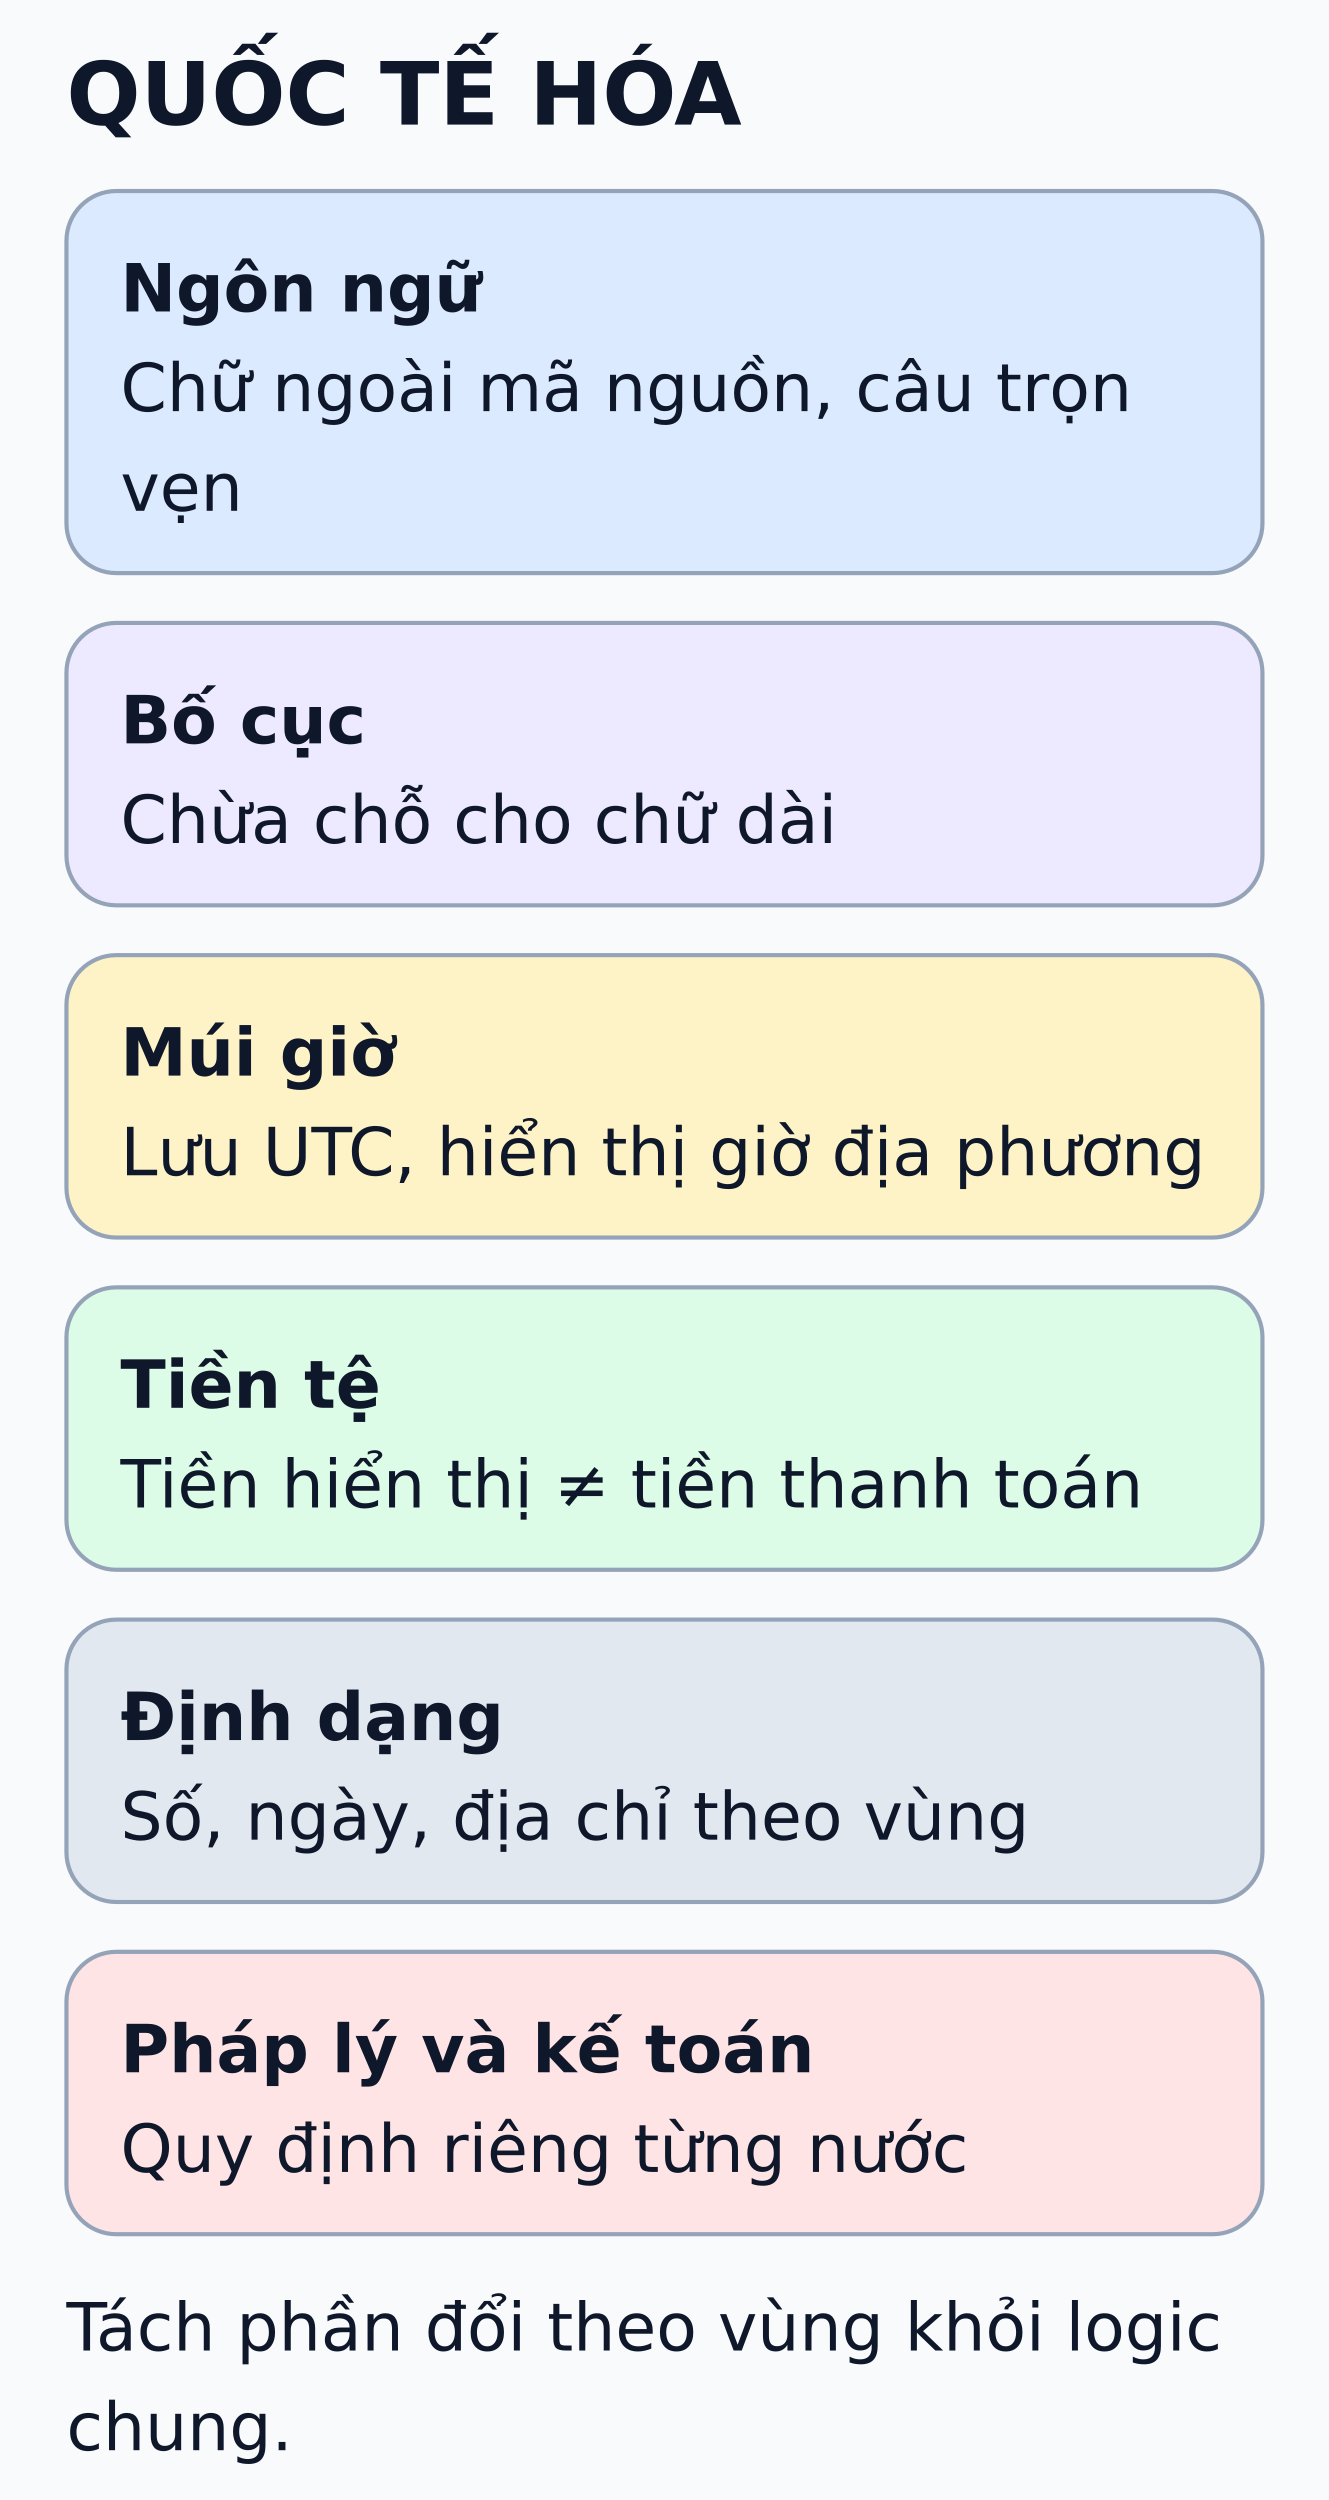
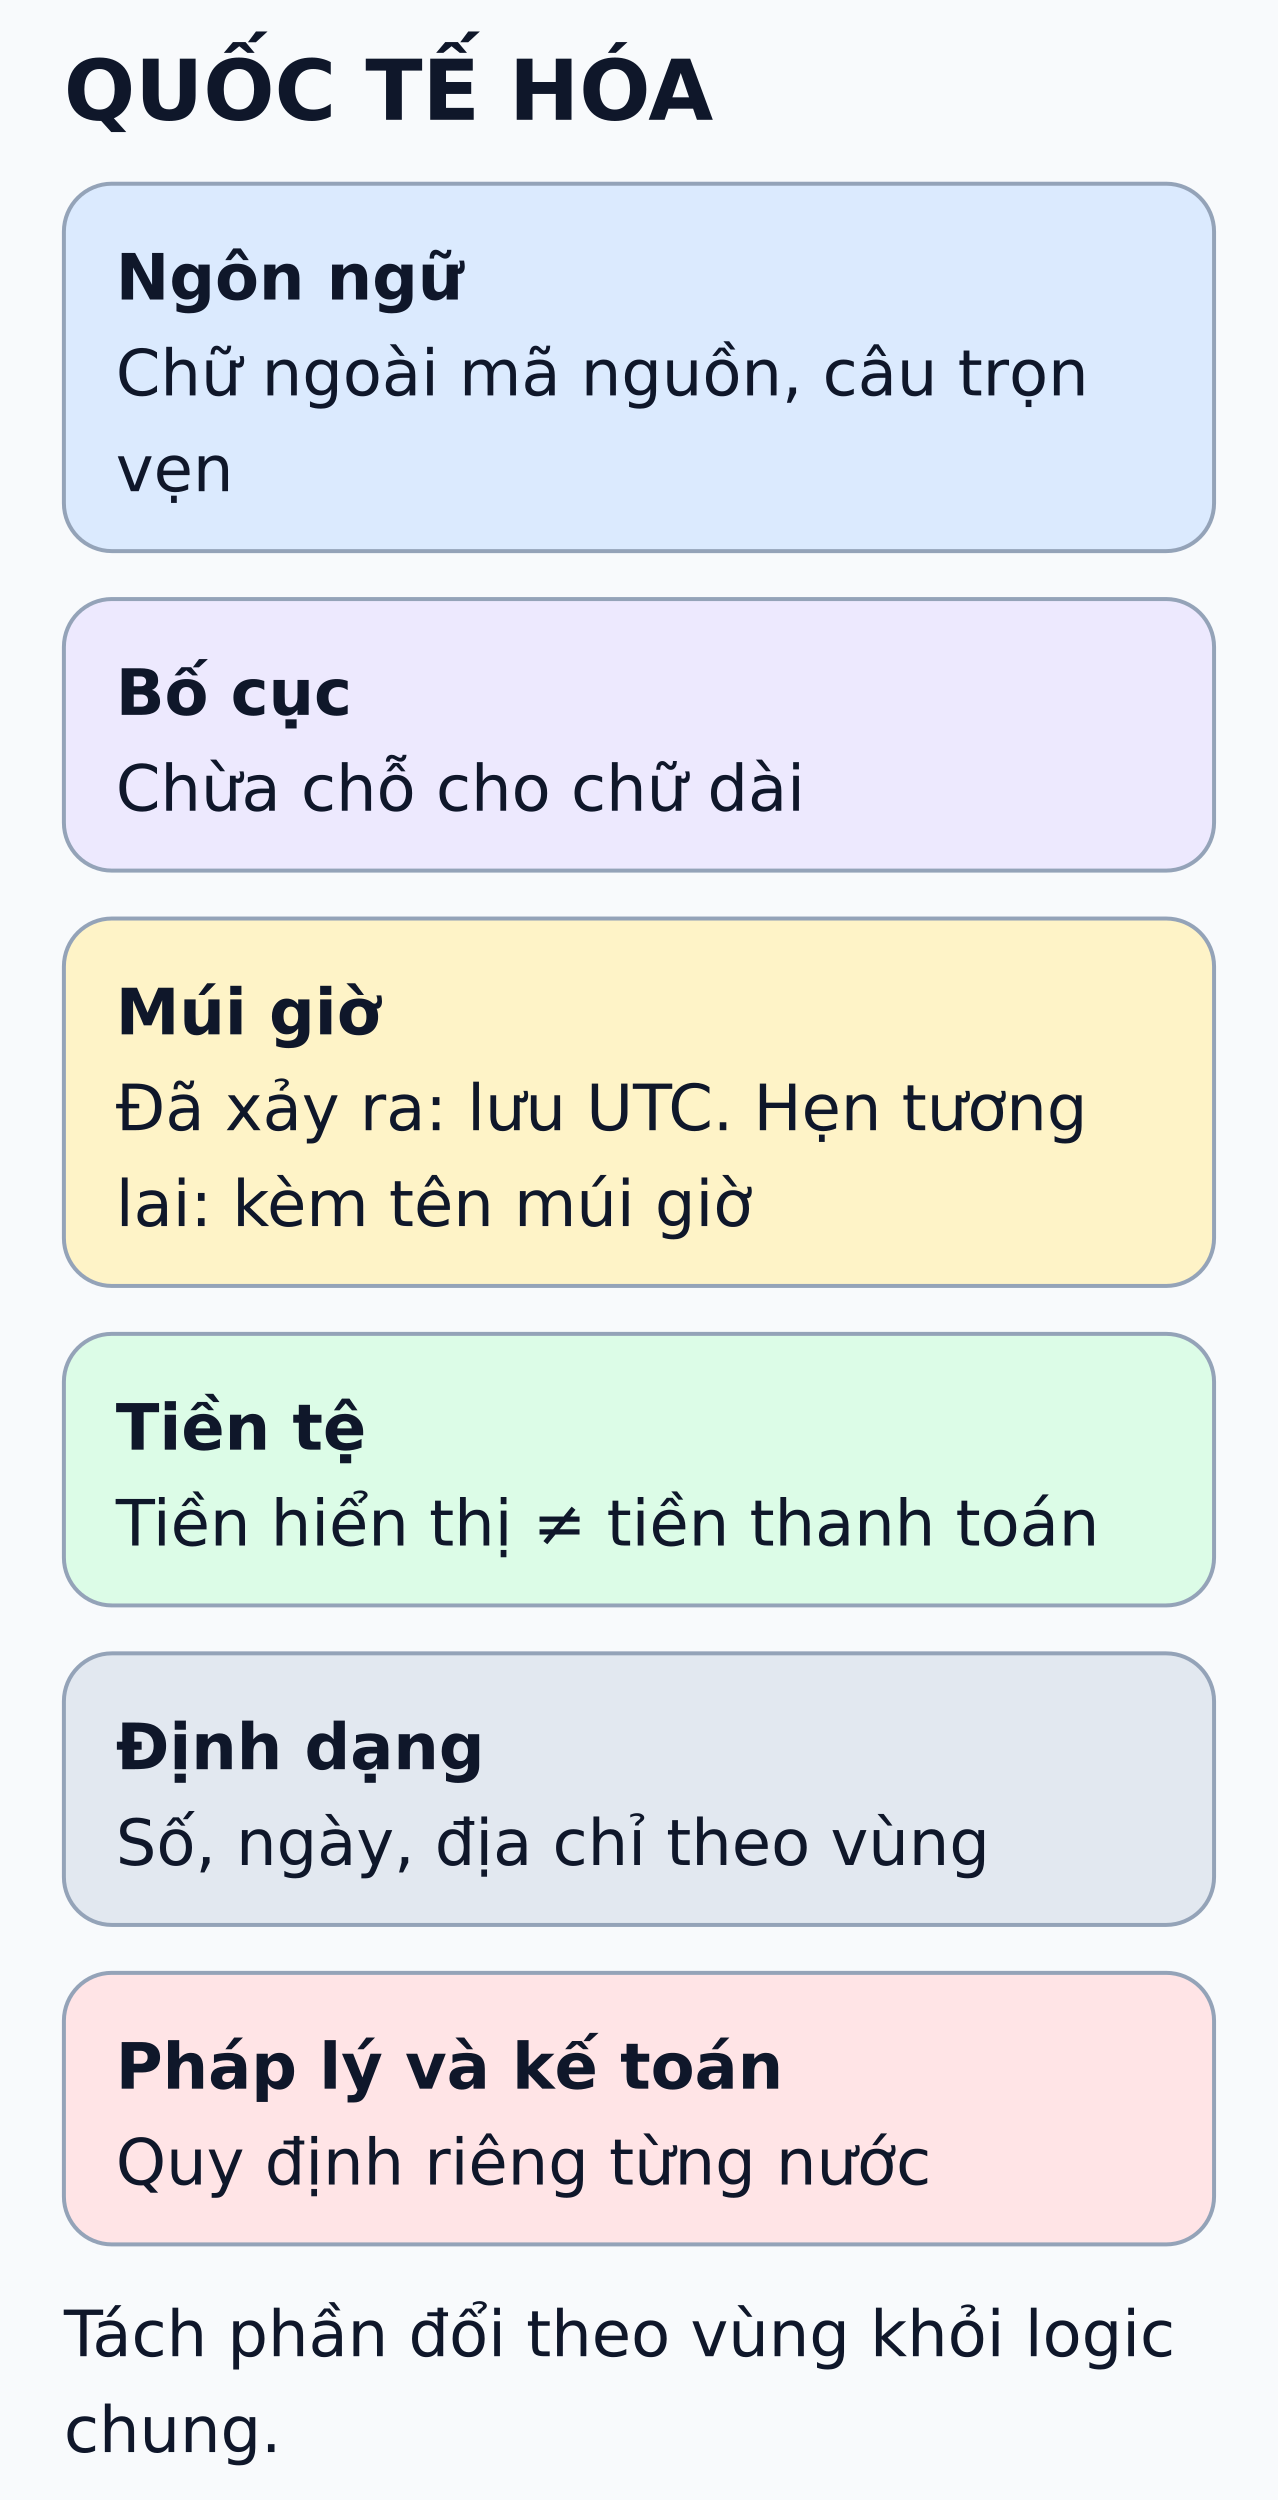
- <svg xmlns="http://www.w3.org/2000/svg" viewBox="0 0 320 602" width="320" height="602" role="img" aria-labelledby="title desc">
+ <svg xmlns="http://www.w3.org/2000/svg" viewBox="0 0 320 626" width="320" height="626" role="img" aria-labelledby="title desc">
  <defs>
    <marker id="arrow" markerWidth="8" markerHeight="8" refX="6" refY="3" orient="auto">
      <path d="M0,0 L6,3 L0,6" fill="none" stroke="#475569" stroke-width="1.5" />
    </marker>
  </defs>
-   <rect width="320" height="602" fill="#f8fafc" />
+   <rect width="320" height="626" fill="#f8fafc" />
  <g font-family="DejaVu Sans, Arial, sans-serif" fill="#0f172a">
    <text x="16" y="30" font-size="21" font-weight="bold">QUỐC TẾ HÓA</text>
    <rect x="16" y="46" width="288" height="92" rx="12" fill="#dbeafe" stroke="#94a3b8" />
    <text x="29" y="75" font-size="16" font-weight="bold">Ngôn ngữ</text>
    <text x="29" y="99" font-size="16" font-weight="normal">Chữ ngoài mã nguồn, câu trọn</text>
    <text x="29" y="123" font-size="16" font-weight="normal">vẹn</text>
    <rect x="16" y="150" width="288" height="68" rx="12" fill="#ede9fe" stroke="#94a3b8" />
    <text x="29" y="179" font-size="16" font-weight="bold">Bố cục</text>
    <text x="29" y="203" font-size="16" font-weight="normal">Chừa chỗ cho chữ dài</text>
-     <rect x="16" y="230" width="288" height="68" rx="12" fill="#fef3c7" stroke="#94a3b8" />
+     <rect x="16" y="230" width="288" height="92" rx="12" fill="#fef3c7" stroke="#94a3b8" />
    <text x="29" y="259" font-size="16" font-weight="bold">Múi giờ</text>
-     <text x="29" y="283" font-size="16" font-weight="normal">Lưu UTC, hiển thị giờ địa phương</text>
-     <rect x="16" y="310" width="288" height="68" rx="12" fill="#dcfce7" stroke="#94a3b8" />
-     <text x="29" y="339" font-size="16" font-weight="bold">Tiền tệ</text>
-     <text x="29" y="363" font-size="16" font-weight="normal">Tiền hiển thị ≠ tiền thanh toán</text>
-     <rect x="16" y="390" width="288" height="68" rx="12" fill="#e2e8f0" stroke="#94a3b8" />
-     <text x="29" y="419" font-size="16" font-weight="bold">Định dạng</text>
-     <text x="29" y="443" font-size="16" font-weight="normal">Số, ngày, địa chỉ theo vùng</text>
-     <rect x="16" y="470" width="288" height="68" rx="12" fill="#ffe4e6" stroke="#94a3b8" />
-     <text x="29" y="499" font-size="16" font-weight="bold">Pháp lý và kế toán</text>
-     <text x="29" y="523" font-size="16" font-weight="normal">Quy định riêng từng nước</text>
-     <text x="16" y="566" font-size="16" font-weight="normal">Tách phần đổi theo vùng khỏi logic</text>
-     <text x="16" y="590" font-size="16" font-weight="normal">chung.</text>
+     <text x="29" y="283" font-size="16" font-weight="normal">Đã xảy ra: lưu UTC. Hẹn tương</text>
+     <text x="29" y="307" font-size="16" font-weight="normal">lai: kèm tên múi giờ</text>
+     <rect x="16" y="334" width="288" height="68" rx="12" fill="#dcfce7" stroke="#94a3b8" />
+     <text x="29" y="363" font-size="16" font-weight="bold">Tiền tệ</text>
+     <text x="29" y="387" font-size="16" font-weight="normal">Tiền hiển thị ≠ tiền thanh toán</text>
+     <rect x="16" y="414" width="288" height="68" rx="12" fill="#e2e8f0" stroke="#94a3b8" />
+     <text x="29" y="443" font-size="16" font-weight="bold">Định dạng</text>
+     <text x="29" y="467" font-size="16" font-weight="normal">Số, ngày, địa chỉ theo vùng</text>
+     <rect x="16" y="494" width="288" height="68" rx="12" fill="#ffe4e6" stroke="#94a3b8" />
+     <text x="29" y="523" font-size="16" font-weight="bold">Pháp lý và kế toán</text>
+     <text x="29" y="547" font-size="16" font-weight="normal">Quy định riêng từng nước</text>
+     <text x="16" y="590" font-size="16" font-weight="normal">Tách phần đổi theo vùng khỏi logic</text>
+     <text x="16" y="614" font-size="16" font-weight="normal">chung.</text>
  </g>
</svg>
